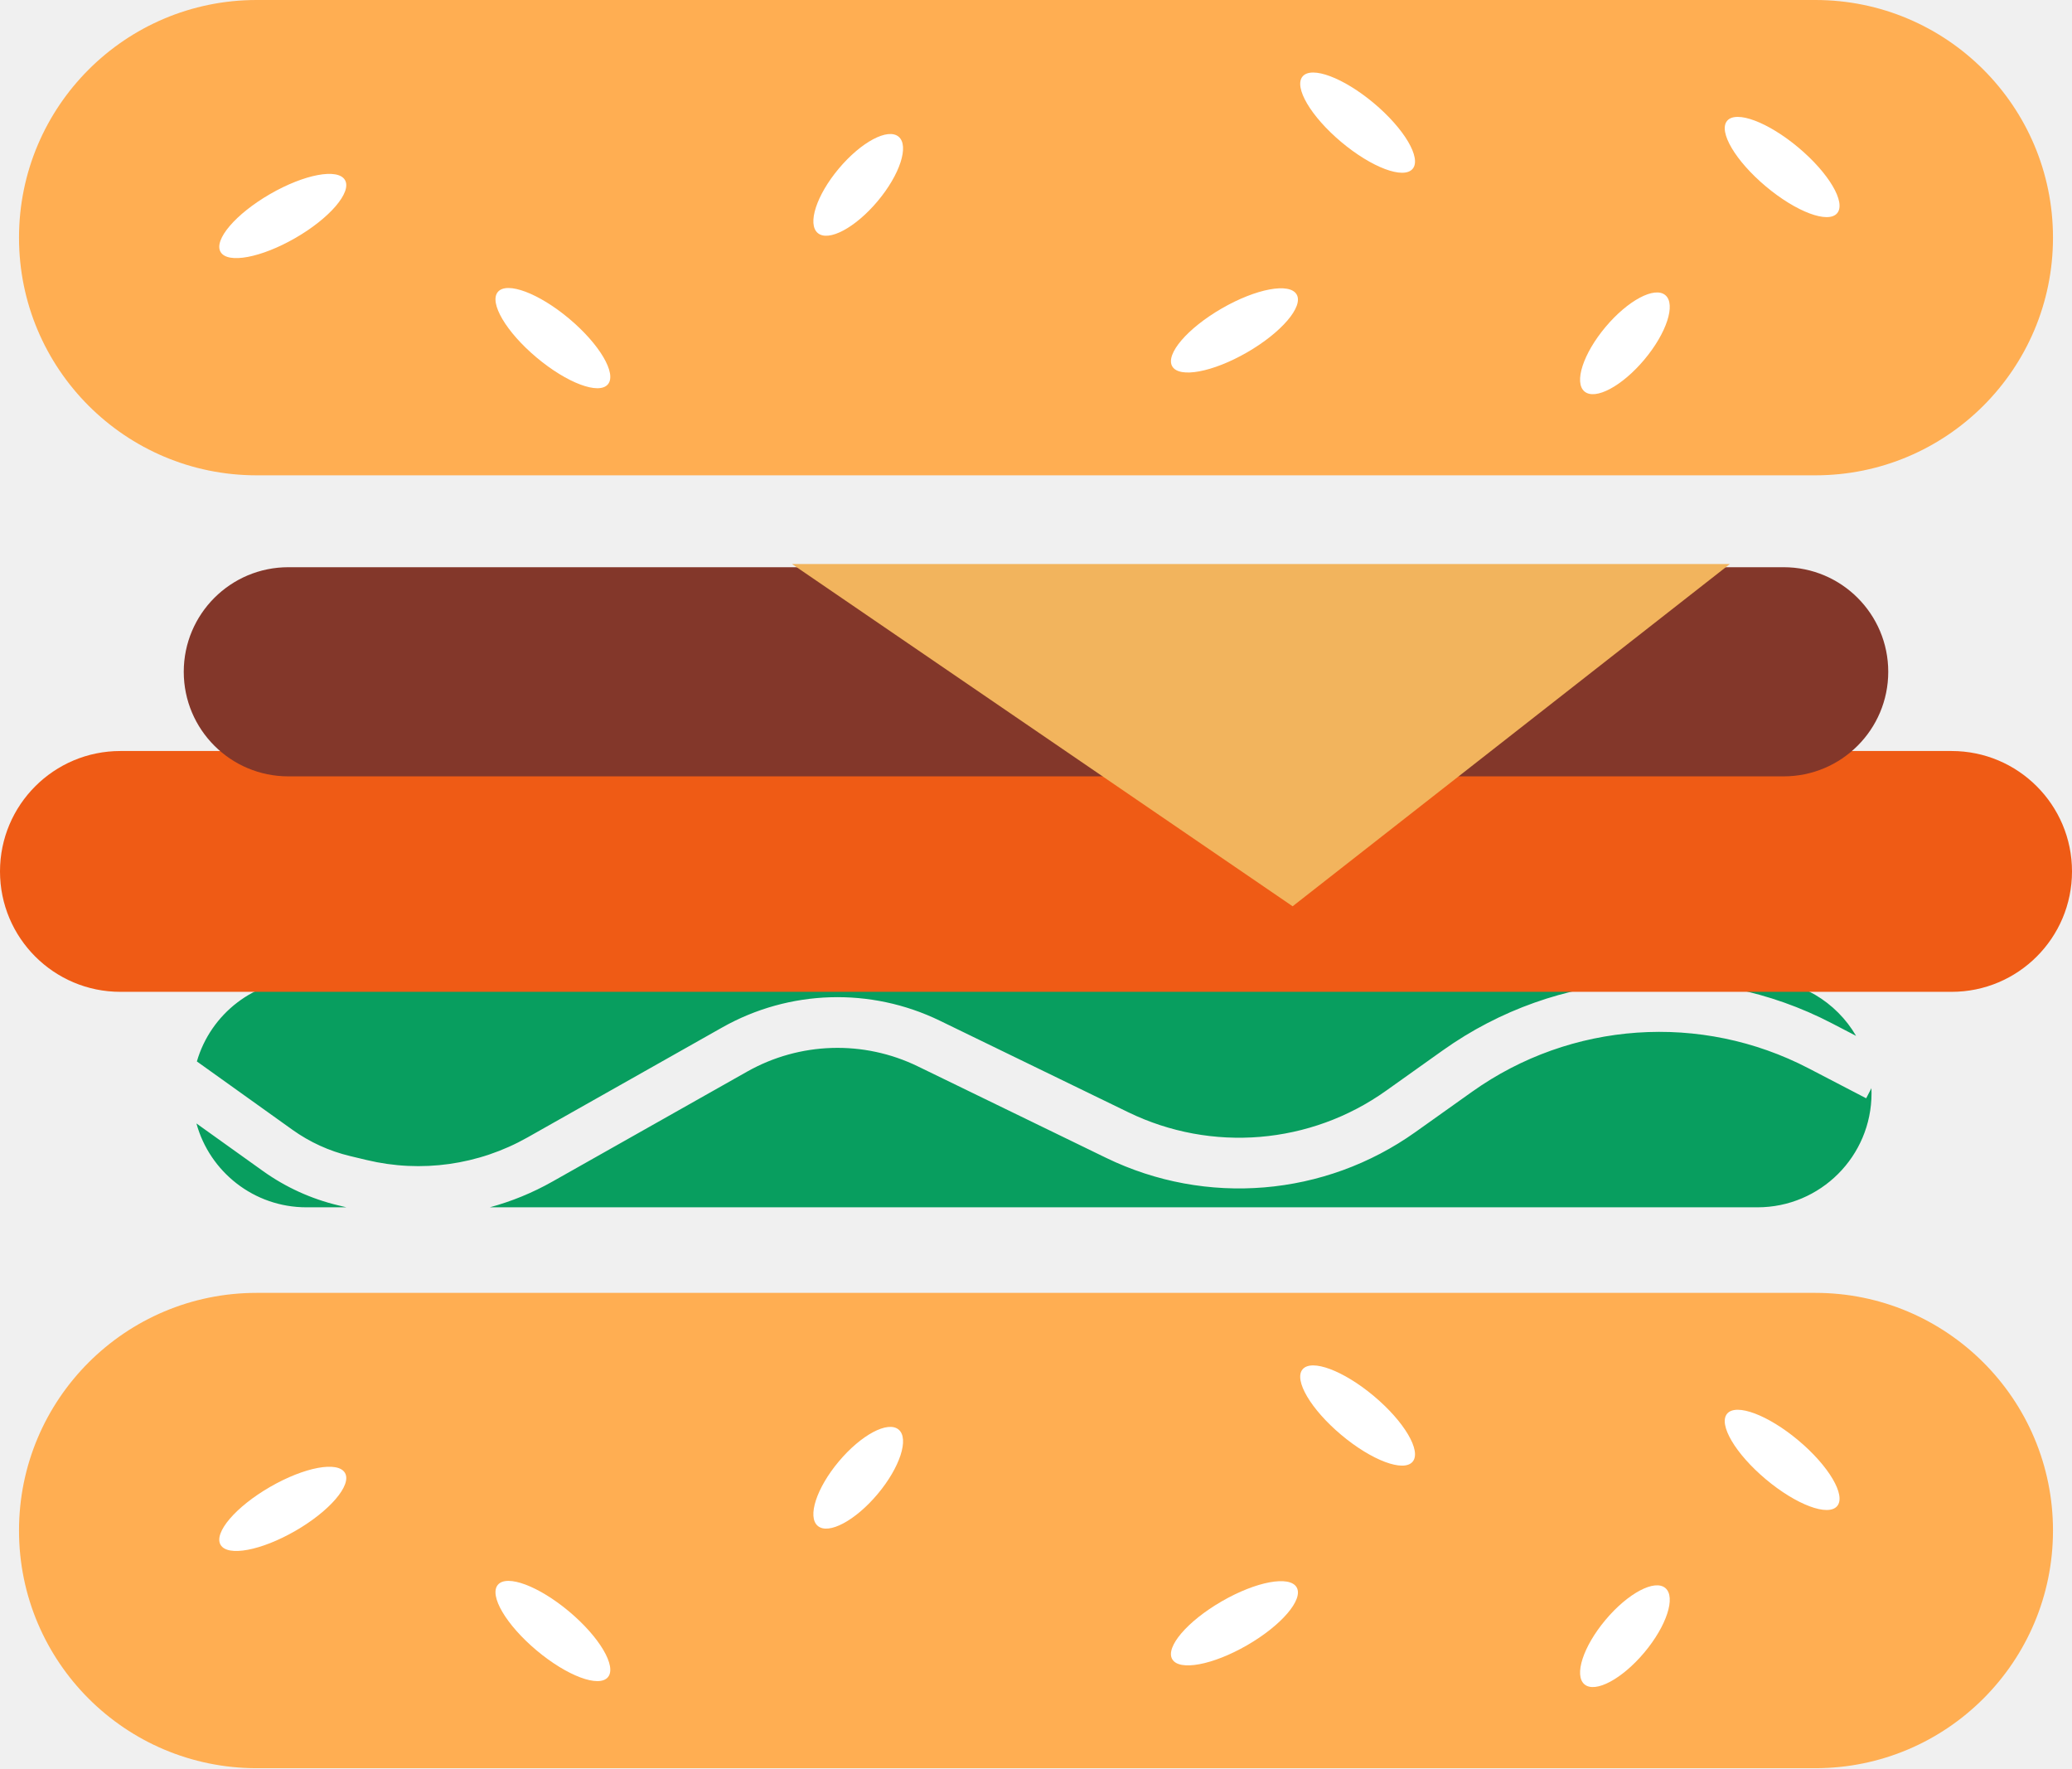
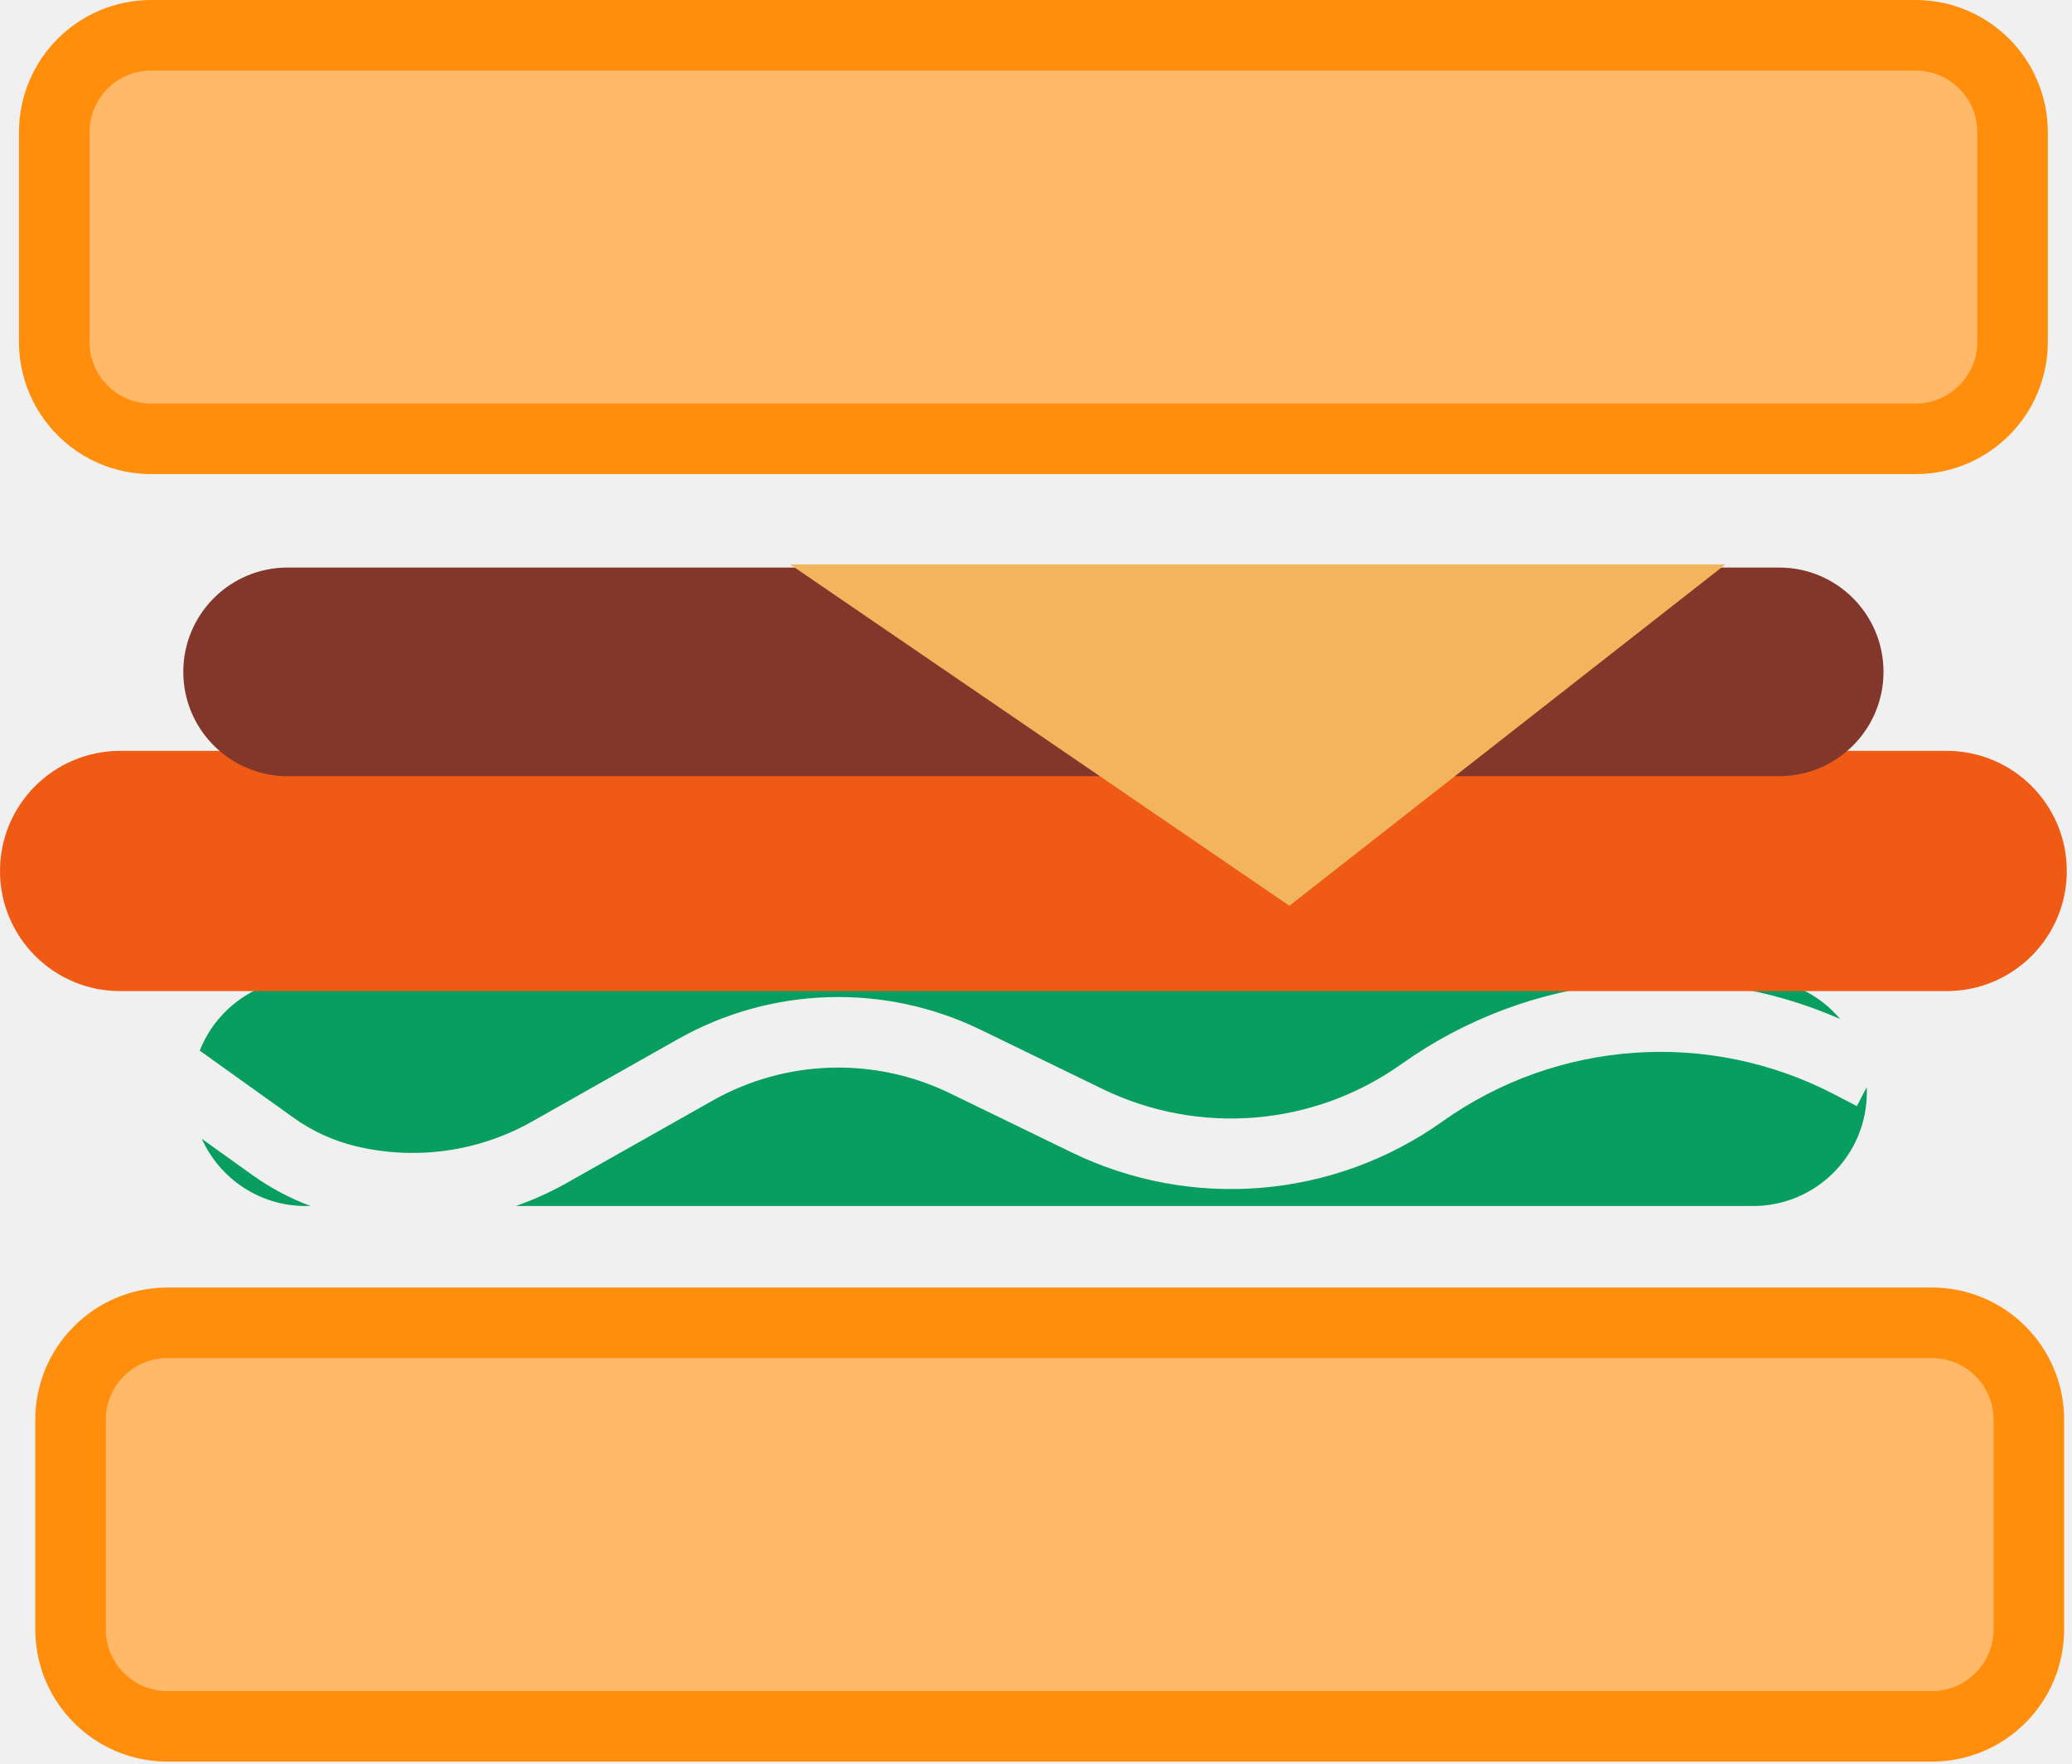
- <svg xmlns="http://www.w3.org/2000/svg" width="327" height="279" viewBox="0 0 327 279" fill="none">
-   <rect x="3" width="321" height="75" rx="37.5" fill="#FFAE52" />
-   <ellipse cx="44.627" cy="34.081" rx="11.337" ry="4" transform="rotate(-30 44.6269 34.0814)" fill="white" />
-   <ellipse cx="194.818" cy="52.133" rx="11.337" ry="4" transform="rotate(-30 194.818 52.1327)" fill="white" />
-   <ellipse cx="87.256" cy="53.352" rx="11.337" ry="4" transform="rotate(-140 87.256 53.3516)" fill="white" />
-   <ellipse cx="214.256" cy="19.352" rx="11.337" ry="4" transform="rotate(-140 214.256 19.3516)" fill="white" />
-   <ellipse cx="281.256" cy="26.352" rx="11.337" ry="4" transform="rotate(-140 281.256 26.3516)" fill="white" />
-   <ellipse cx="135.442" cy="29.172" rx="9.923" ry="4" transform="rotate(-50 135.442 29.1724)" fill="white" />
-   <ellipse cx="256.442" cy="54.172" rx="9.923" ry="4" transform="rotate(-50 256.442 54.1724)" fill="white" />
-   <rect x="3" y="204" width="321" height="75" rx="37.5" fill="#FFAE52" />
-   <ellipse cx="44.627" cy="238.081" rx="11.337" ry="4" transform="rotate(-30 44.6269 238.081)" fill="white" />
-   <ellipse cx="194.818" cy="256.133" rx="11.337" ry="4" transform="rotate(-30 194.818 256.133)" fill="white" />
-   <ellipse cx="87.256" cy="257.352" rx="11.337" ry="4" transform="rotate(-140 87.256 257.352)" fill="white" />
-   <ellipse cx="214.256" cy="223.352" rx="11.337" ry="4" transform="rotate(-140 214.256 223.352)" fill="white" />
-   <ellipse cx="281.256" cy="230.352" rx="11.337" ry="4" transform="rotate(-140 281.256 230.352)" fill="white" />
-   <ellipse cx="135.442" cy="233.172" rx="9.923" ry="4" transform="rotate(-50 135.442 233.172)" fill="white" />
-   <ellipse cx="256.442" cy="258.172" rx="9.923" ry="4" transform="rotate(-50 256.442 258.172)" fill="white" />
-   <path fill-rule="evenodd" clip-rule="evenodd" d="M31.071 167.482L46.159 178.27C48.888 180.221 51.968 181.625 55.229 182.406L57.882 183.041C66.481 185.1 75.541 183.827 83.24 179.479L113.977 162.122C124.561 156.145 137.405 155.748 148.338 161.06L178.065 175.501C191.219 181.891 206.811 180.594 218.728 172.118L227.699 165.737C245.748 152.899 269.466 151.252 289.117 161.471L292.926 163.451C289.807 158.098 284.005 154.5 277.362 154.5H48.362C40.163 154.5 33.244 159.982 31.071 167.482ZM295.345 171.703L294.517 173.296L285.426 168.568C268.44 159.735 247.937 161.159 232.336 172.256L223.365 178.637C209.065 188.808 190.354 190.365 174.569 182.697L144.843 168.255C136.273 164.092 126.206 164.404 117.911 169.088L87.174 186.445C84.039 188.216 80.72 189.571 77.299 190.5H277.362C287.304 190.5 295.362 182.441 295.362 172.5C295.362 172.233 295.357 171.967 295.345 171.703ZM54.677 190.5L53.367 190.186C49.101 189.165 45.074 187.329 41.506 184.778L31 177.265C33.089 184.894 40.071 190.5 48.362 190.5H54.677Z" fill="#089E5F" />
-   <rect y="118.5" width="327" height="38" rx="19" fill="#EF5B15" />
-   <rect x="29" y="89.5" width="269" height="33" rx="16.5" fill="#83372A" />
-   <path d="M204 143L125 89H273L204 143Z" fill="#F2B45D" />
+ <svg xmlns="http://www.w3.org/2000/svg" width="235" height="200" viewBox="0 0 235 200" fill="none">
+   <rect x="6.151" y="4" width="222.108" height="45.763" rx="11" fill="#FFB969" stroke="#FF8E0D" stroke-width="8" />
+   <rect x="8" y="150" width="222.108" height="45.763" rx="11" fill="#FFB969" stroke="#FF8E0D" stroke-width="8" />
+   <path fill-rule="evenodd" clip-rule="evenodd" d="M22.655 119.139L33.308 126.757C35.435 128.278 37.837 129.373 40.38 129.982C47.151 131.603 54.283 130.601 60.345 127.178L76.879 117.841C87.462 111.865 100.307 111.468 111.24 116.779L125.039 123.483C136.008 128.811 149.01 127.73 158.947 120.662C173.542 110.281 192.451 108.416 208.701 115.551C206.334 112.74 202.789 110.953 198.826 110.953H34.668C29.207 110.953 24.538 114.346 22.655 119.139ZM211.717 123.285L210.601 125.432L208.027 124.093C193.807 116.699 176.644 117.891 163.584 127.181C151.264 135.944 135.143 137.285 121.544 130.679L107.744 123.975C99.175 119.812 89.108 120.123 80.812 124.808L64.279 134.144C62.42 135.193 60.484 136.067 58.494 136.76H198.826C205.952 136.76 211.729 130.983 211.729 123.857C211.729 123.665 211.725 123.475 211.717 123.285ZM35.228 136.76C32.897 135.891 30.686 134.717 28.655 133.265L22.896 129.147C24.916 133.635 29.427 136.76 34.668 136.76H35.228Z" fill="#089E5F" />
+   <rect y="85.147" width="234.409" height="27.24" rx="13.62" fill="#EF5B15" />
+   <rect x="20.789" y="64.358" width="192.832" height="23.656" rx="11.828" fill="#83372A" />
+   <path d="M146.237 102.71L89.606 64H195.699L146.237 102.71Z" fill="#F2B45D" />
</svg>
